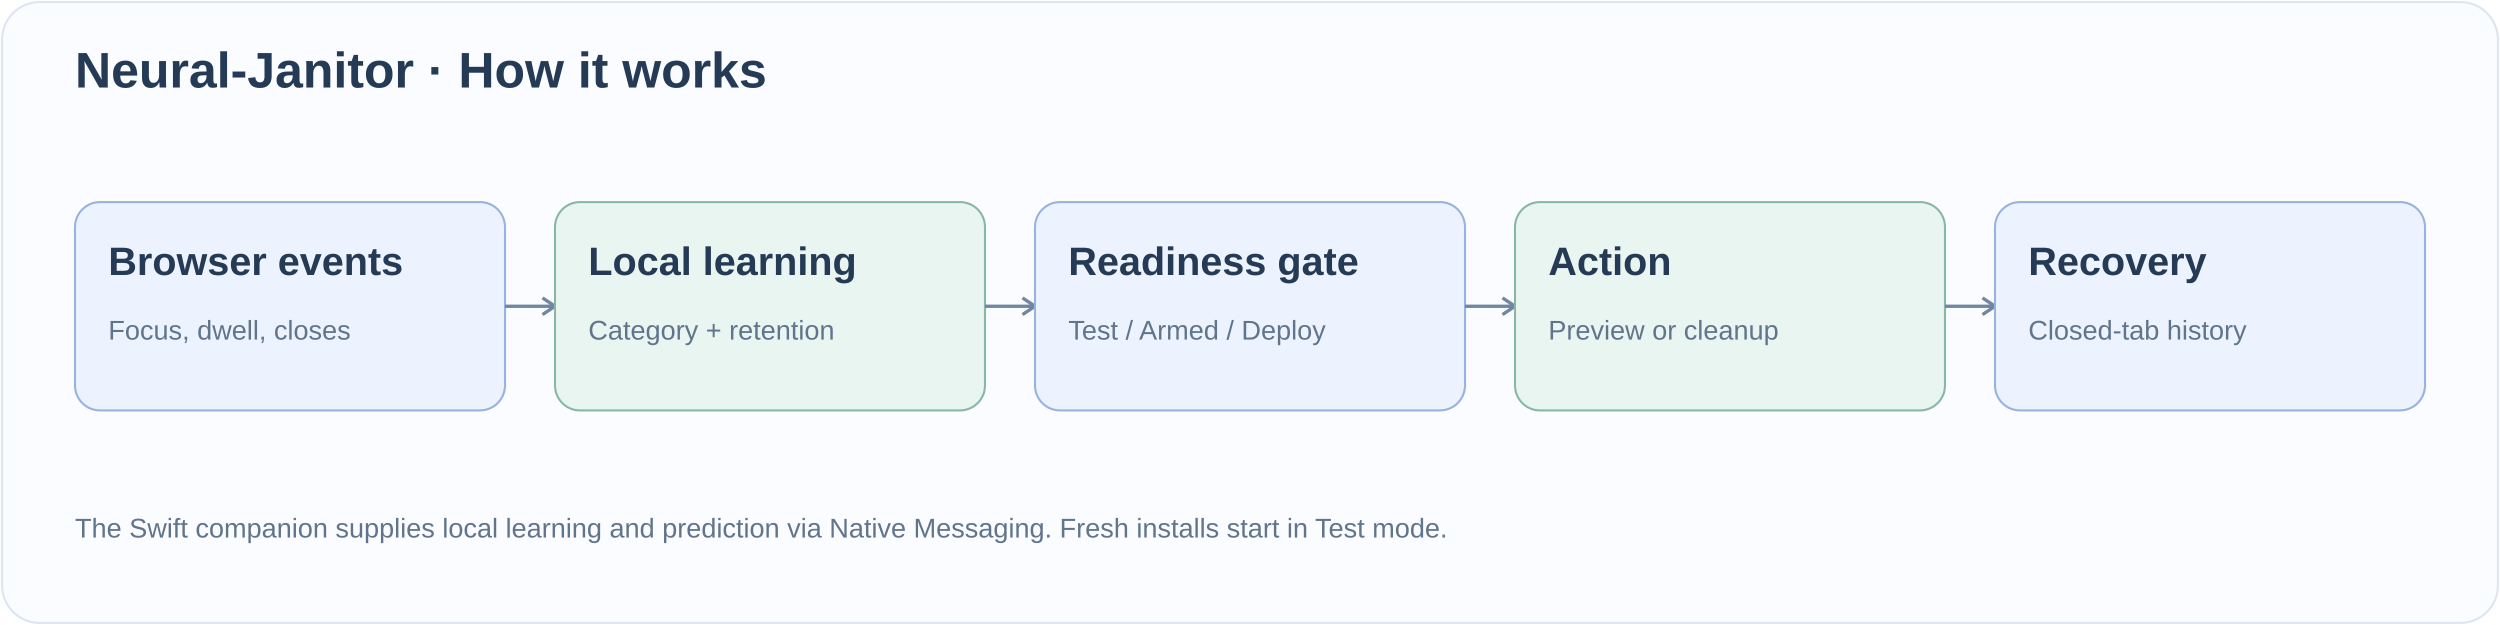
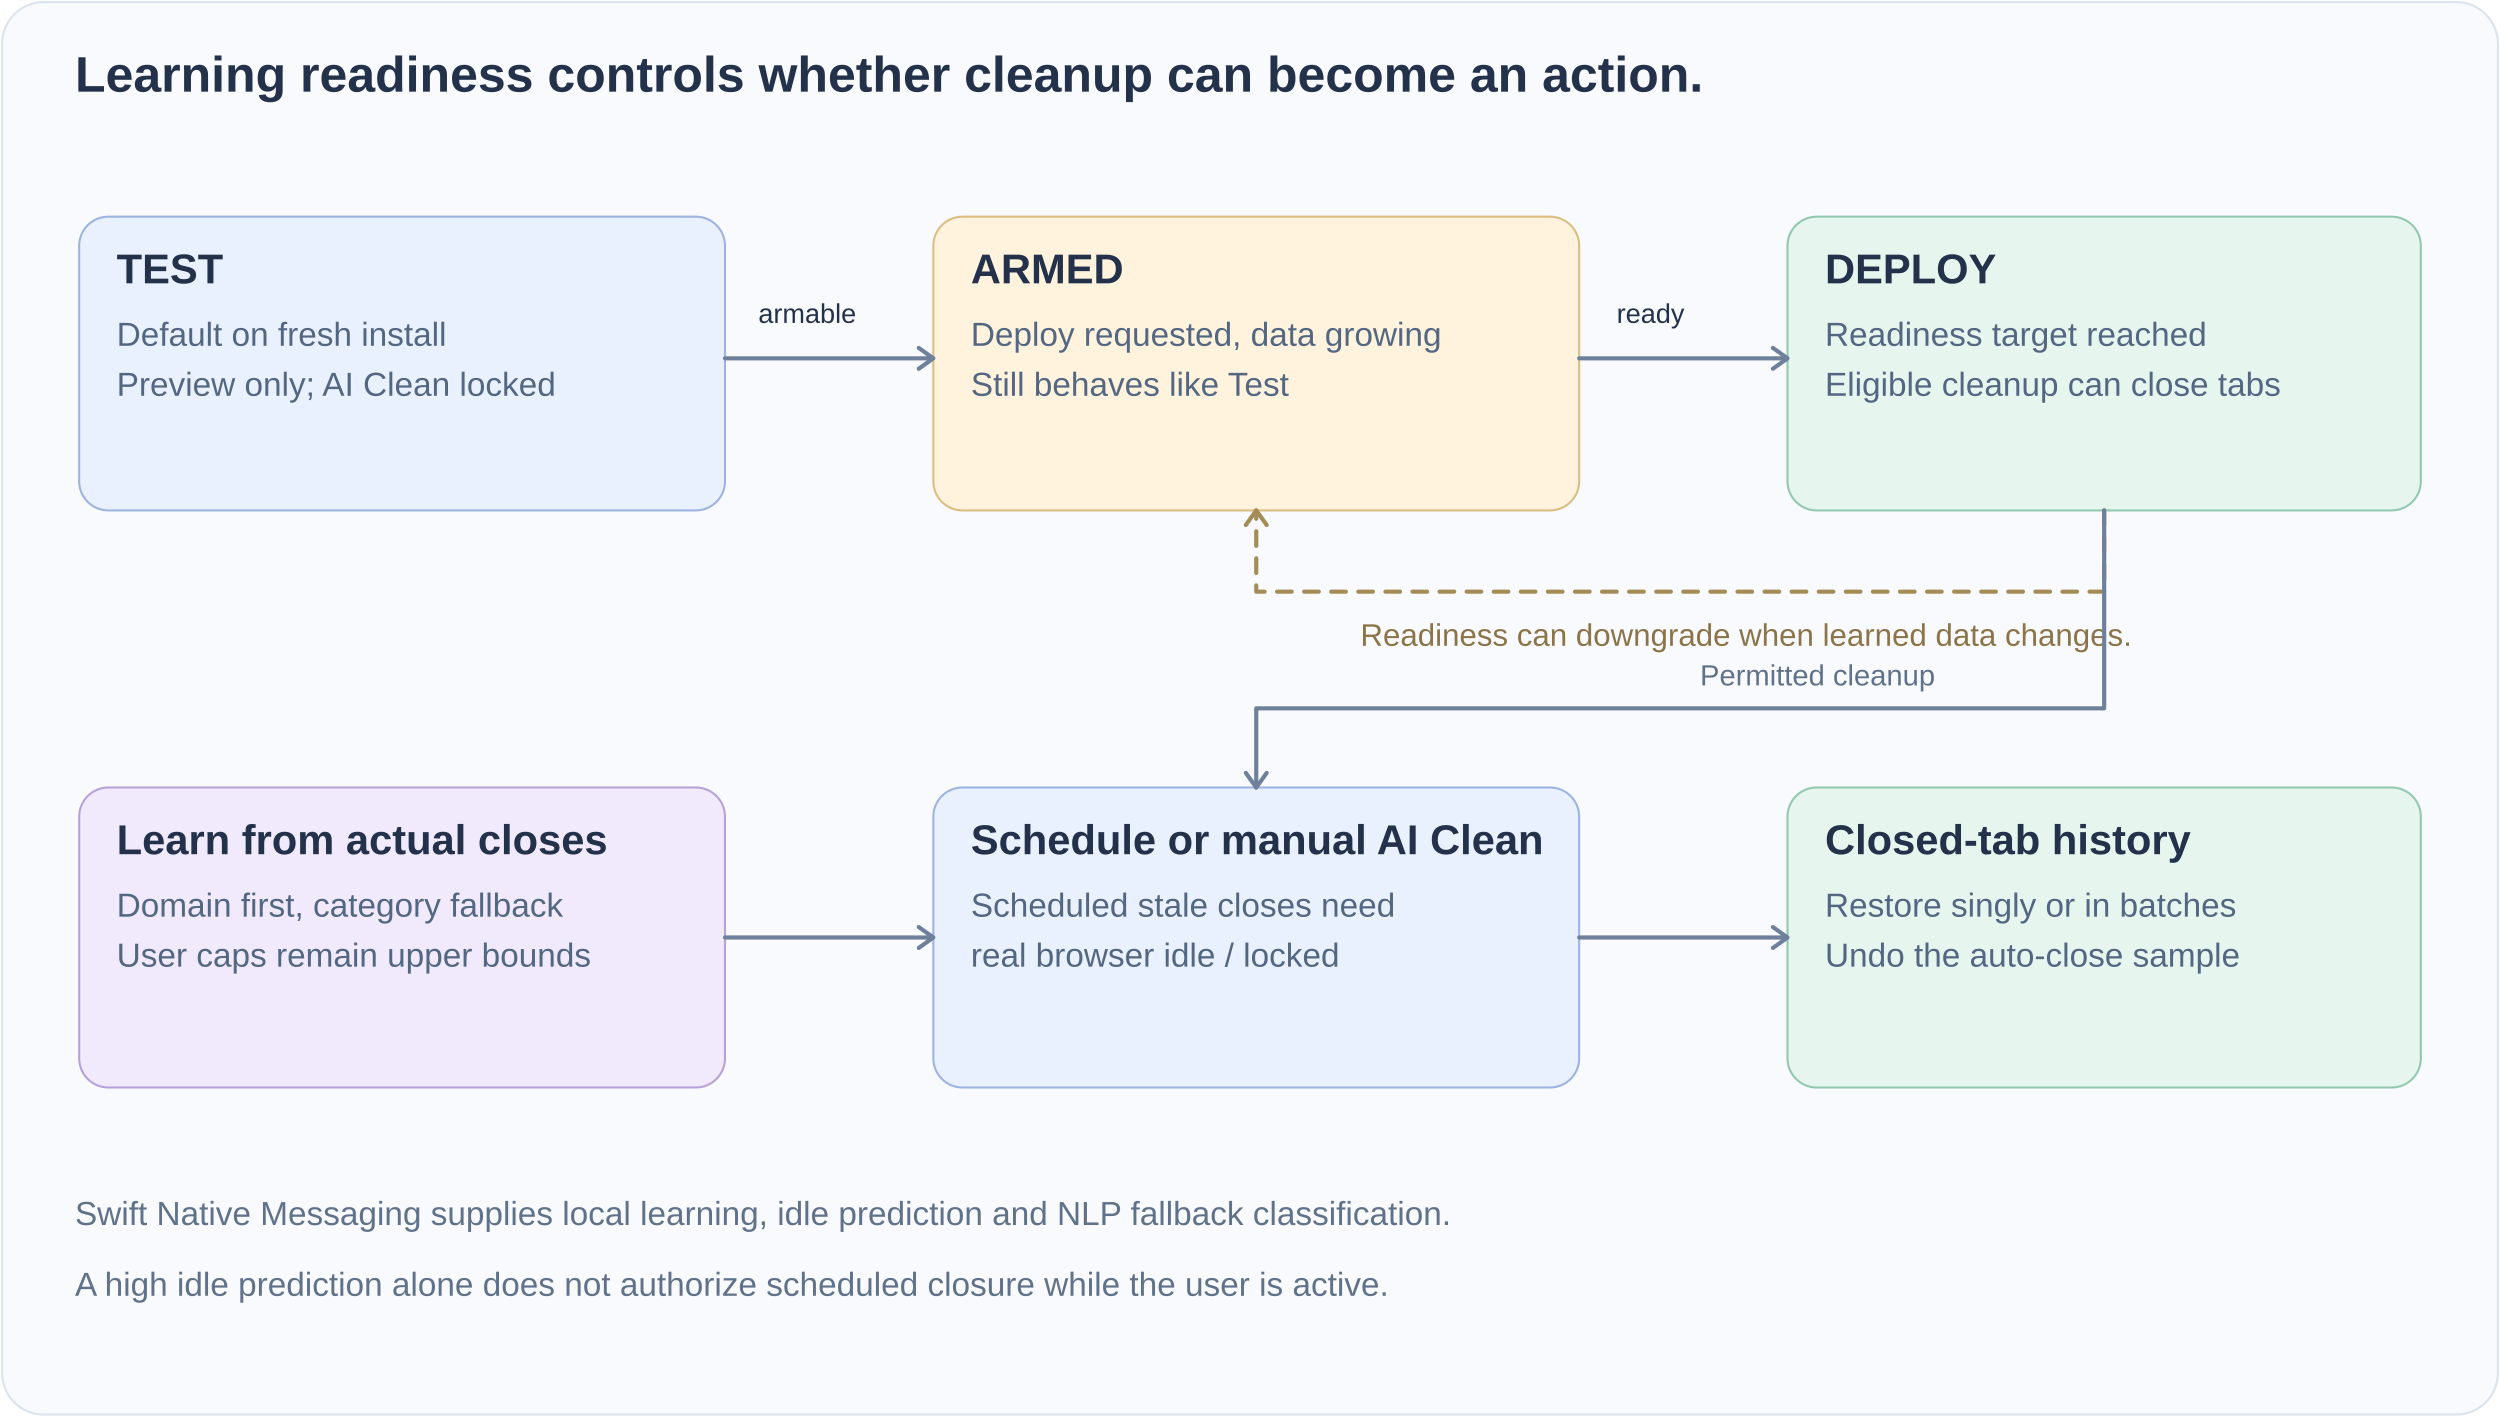
- <svg xmlns="http://www.w3.org/2000/svg" width="1200" height="300" viewBox="0 0 1200 300" role="img" aria-labelledby="t d">
-   <rect x="1" y="1" width="1198" height="298" rx="18" fill="#FAFCFF" stroke="#DCE5F0" />
+ <svg xmlns="http://www.w3.org/2000/svg" width="1200" height="680" viewBox="0 0 1200 680" role="img" aria-labelledby="title desc">
  <g font-family="Arial, 'PingFang SC', 'Microsoft YaHei', sans-serif">
-     <text x="36" y="42" font-size="24" fill="#253B55" font-weight="650" text-anchor="start">Neural-Janitor · How it works</text>
-     <rect x="36" y="97" width="206.4" height="100" rx="12" fill="#ECF3FE" stroke="#95B3DD" />
-     <text x="52.0" y="132" font-size="19" fill="#253B55" font-weight="650" text-anchor="start">Browser events</text>
-     <text x="52.0" y="163" font-size="13" fill="#60748C" font-weight="400" text-anchor="start">Focus, dwell, closes</text>
-     <path d="M242.4 147H266.4m-6-4 6 4-6 4" stroke="#7186A3" stroke-width="1.6" fill="none" stroke-linejoin="round" />
-     <rect x="266.4" y="97" width="206.4" height="100" rx="12" fill="#E9F5F0" stroke="#88B7A3" />
-     <text x="282.4" y="132" font-size="19" fill="#253B55" font-weight="650" text-anchor="start">Local learning</text>
-     <text x="282.4" y="163" font-size="13" fill="#60748C" font-weight="400" text-anchor="start">Category + retention</text>
-     <path d="M472.8 147H496.8m-6-4 6 4-6 4" stroke="#7186A3" stroke-width="1.6" fill="none" stroke-linejoin="round" />
-     <rect x="496.8" y="97" width="206.4" height="100" rx="12" fill="#ECF3FE" stroke="#95B3DD" />
-     <text x="512.8" y="132" font-size="19" fill="#253B55" font-weight="650" text-anchor="start">Readiness gate</text>
-     <text x="512.8" y="163" font-size="13" fill="#60748C" font-weight="400" text-anchor="start">Test / Armed / Deploy</text>
-     <path d="M703.2 147H727.2m-6-4 6 4-6 4" stroke="#7186A3" stroke-width="1.6" fill="none" stroke-linejoin="round" />
-     <rect x="727.2" y="97" width="206.4" height="100" rx="12" fill="#E9F5F0" stroke="#88B7A3" />
-     <text x="743.2" y="132" font-size="19" fill="#253B55" font-weight="650" text-anchor="start">Action</text>
-     <text x="743.2" y="163" font-size="13" fill="#60748C" font-weight="400" text-anchor="start">Preview or cleanup</text>
-     <path d="M933.6 147H957.6m-6-4 6 4-6 4" stroke="#7186A3" stroke-width="1.6" fill="none" stroke-linejoin="round" />
-     <rect x="957.6" y="97" width="206.4" height="100" rx="12" fill="#ECF3FE" stroke="#95B3DD" />
-     <text x="973.6" y="132" font-size="19" fill="#253B55" font-weight="650" text-anchor="start">Recovery</text>
-     <text x="973.6" y="163" font-size="13" fill="#60748C" font-weight="400" text-anchor="start">Closed-tab history</text>
-     <text x="36" y="258" font-size="13" fill="#60748C" font-weight="400" text-anchor="start">The Swift companion supplies local learning and prediction via Native Messaging. Fresh installs start in Test mode.</text>
+     <rect x="1" y="1" width="1198" height="678" rx="20" fill="#F8FAFD" stroke="#DBE3ED" />
+     <text x="36" y="44" font-size="24" fill="#23324A" font-weight="700" text-anchor="start">Learning readiness controls whether cleanup can become an action.</text>
+     <rect x="38" y="104" width="310" height="141" rx="14" fill="#EAF1FE" stroke="#9CB4DF" />
+     <text x="56" y="136" font-size="20" fill="#23324A" font-weight="700" text-anchor="start">TEST</text>
+     <text x="56" y="166" font-size="16" fill="#536782" font-weight="400" text-anchor="start">Default on fresh install</text>
+     <text x="56" y="190" font-size="16" fill="#536782" font-weight="400" text-anchor="start">Preview only; AI Clean locked</text>
+     <rect x="448" y="104" width="310" height="141" rx="14" fill="#FFF3DD" stroke="#D9BD83" />
+     <text x="466" y="136" font-size="20" fill="#23324A" font-weight="700" text-anchor="start">ARMED</text>
+     <text x="466" y="166" font-size="16" fill="#536782" font-weight="400" text-anchor="start">Deploy requested, data growing</text>
+     <text x="466" y="190" font-size="16" fill="#536782" font-weight="400" text-anchor="start">Still behaves like Test</text>
+     <rect x="858" y="104" width="304" height="141" rx="14" fill="#E7F5EF" stroke="#93C8B0" />
+     <text x="876" y="136" font-size="20" fill="#23324A" font-weight="700" text-anchor="start">DEPLOY</text>
+     <text x="876" y="166" font-size="16" fill="#536782" font-weight="400" text-anchor="start">Readiness target reached</text>
+     <text x="876" y="190" font-size="16" fill="#536782" font-weight="400" text-anchor="start">Eligible cleanup can close tabs</text>
+     <path d="M348 172H448m-7 -5 7 5 -7 5" fill="none" stroke="#6E809A" stroke-width="2" stroke-linecap="round" stroke-linejoin="round" />
+     <path d="M758 172H858m-7 -5 7 5 -7 5" fill="none" stroke="#6E809A" stroke-width="2" stroke-linecap="round" stroke-linejoin="round" />
+     <text x="364" y="155" font-size="13" fill="#23324A" font-weight="400" text-anchor="start">armable</text>
+     <text x="776" y="155" font-size="13" fill="#23324A" font-weight="400" text-anchor="start">ready</text>
+     <path d="M1010 245V284H603V245" fill="none" stroke="#A58B55" stroke-width="2" stroke-linecap="round" stroke-linejoin="round" stroke-dasharray="7 6" />
+     <text x="653" y="310" font-size="15" fill="#8C7449" font-weight="400" text-anchor="start">Readiness can downgrade when learned data changes.</text>
+     <rect x="38" y="378" width="310" height="144" rx="14" fill="#F0EAFC" stroke="#B7A2D7" />
+     <text x="56" y="410" font-size="20" fill="#23324A" font-weight="700" text-anchor="start">Learn from actual closes</text>
+     <text x="56" y="440" font-size="16" fill="#536782" font-weight="400" text-anchor="start">Domain first, category fallback</text>
+     <text x="56" y="464" font-size="16" fill="#536782" font-weight="400" text-anchor="start">User caps remain upper bounds</text>
+     <rect x="448" y="378" width="310" height="144" rx="14" fill="#EAF1FE" stroke="#9CB4DF" />
+     <text x="466" y="410" font-size="20" fill="#23324A" font-weight="700" text-anchor="start">Schedule or manual AI Clean</text>
+     <text x="466" y="440" font-size="16" fill="#536782" font-weight="400" text-anchor="start">Scheduled stale closes need</text>
+     <text x="466" y="464" font-size="16" fill="#536782" font-weight="400" text-anchor="start">real browser idle / locked</text>
+     <rect x="858" y="378" width="304" height="144" rx="14" fill="#E7F5EF" stroke="#93C8B0" />
+     <text x="876" y="410" font-size="20" fill="#23324A" font-weight="700" text-anchor="start">Closed-tab history</text>
+     <text x="876" y="440" font-size="16" fill="#536782" font-weight="400" text-anchor="start">Restore singly or in batches</text>
+     <text x="876" y="464" font-size="16" fill="#536782" font-weight="400" text-anchor="start">Undo the auto-close sample</text>
+     <path d="M348 450H448m-7 -5 7 5 -7 5" fill="none" stroke="#6E809A" stroke-width="2" stroke-linecap="round" stroke-linejoin="round" />
+     <path d="M758 450H858m-7 -5 7 5 -7 5" fill="none" stroke="#6E809A" stroke-width="2" stroke-linecap="round" stroke-linejoin="round" />
+     <path d="M1010 245V340H603V378" fill="none" stroke="#6E809A" stroke-width="2" stroke-linecap="round" stroke-linejoin="round" />
+     <path d="M598 371l5 7 5-7" fill="none" stroke="#6E809A" stroke-width="2" stroke-linecap="round" stroke-linejoin="round" />
+     <path d="M598 252l5-7 5 7" fill="none" stroke="#A58B55" stroke-width="2" stroke-linecap="round" stroke-linejoin="round" />
+     <text x="816" y="329" font-size="14" fill="#60728A" font-weight="400" text-anchor="start">Permitted cleanup</text>
+     <text x="36" y="588" font-size="16" fill="#60728A" font-weight="400" text-anchor="start">Swift Native Messaging supplies local learning, idle prediction and NLP fallback classification.</text>
+     <text x="36" y="622" font-size="16" fill="#60728A" font-weight="400" text-anchor="start">A high idle prediction alone does not authorize scheduled closure while the user is active.</text>
  </g>
</svg>
